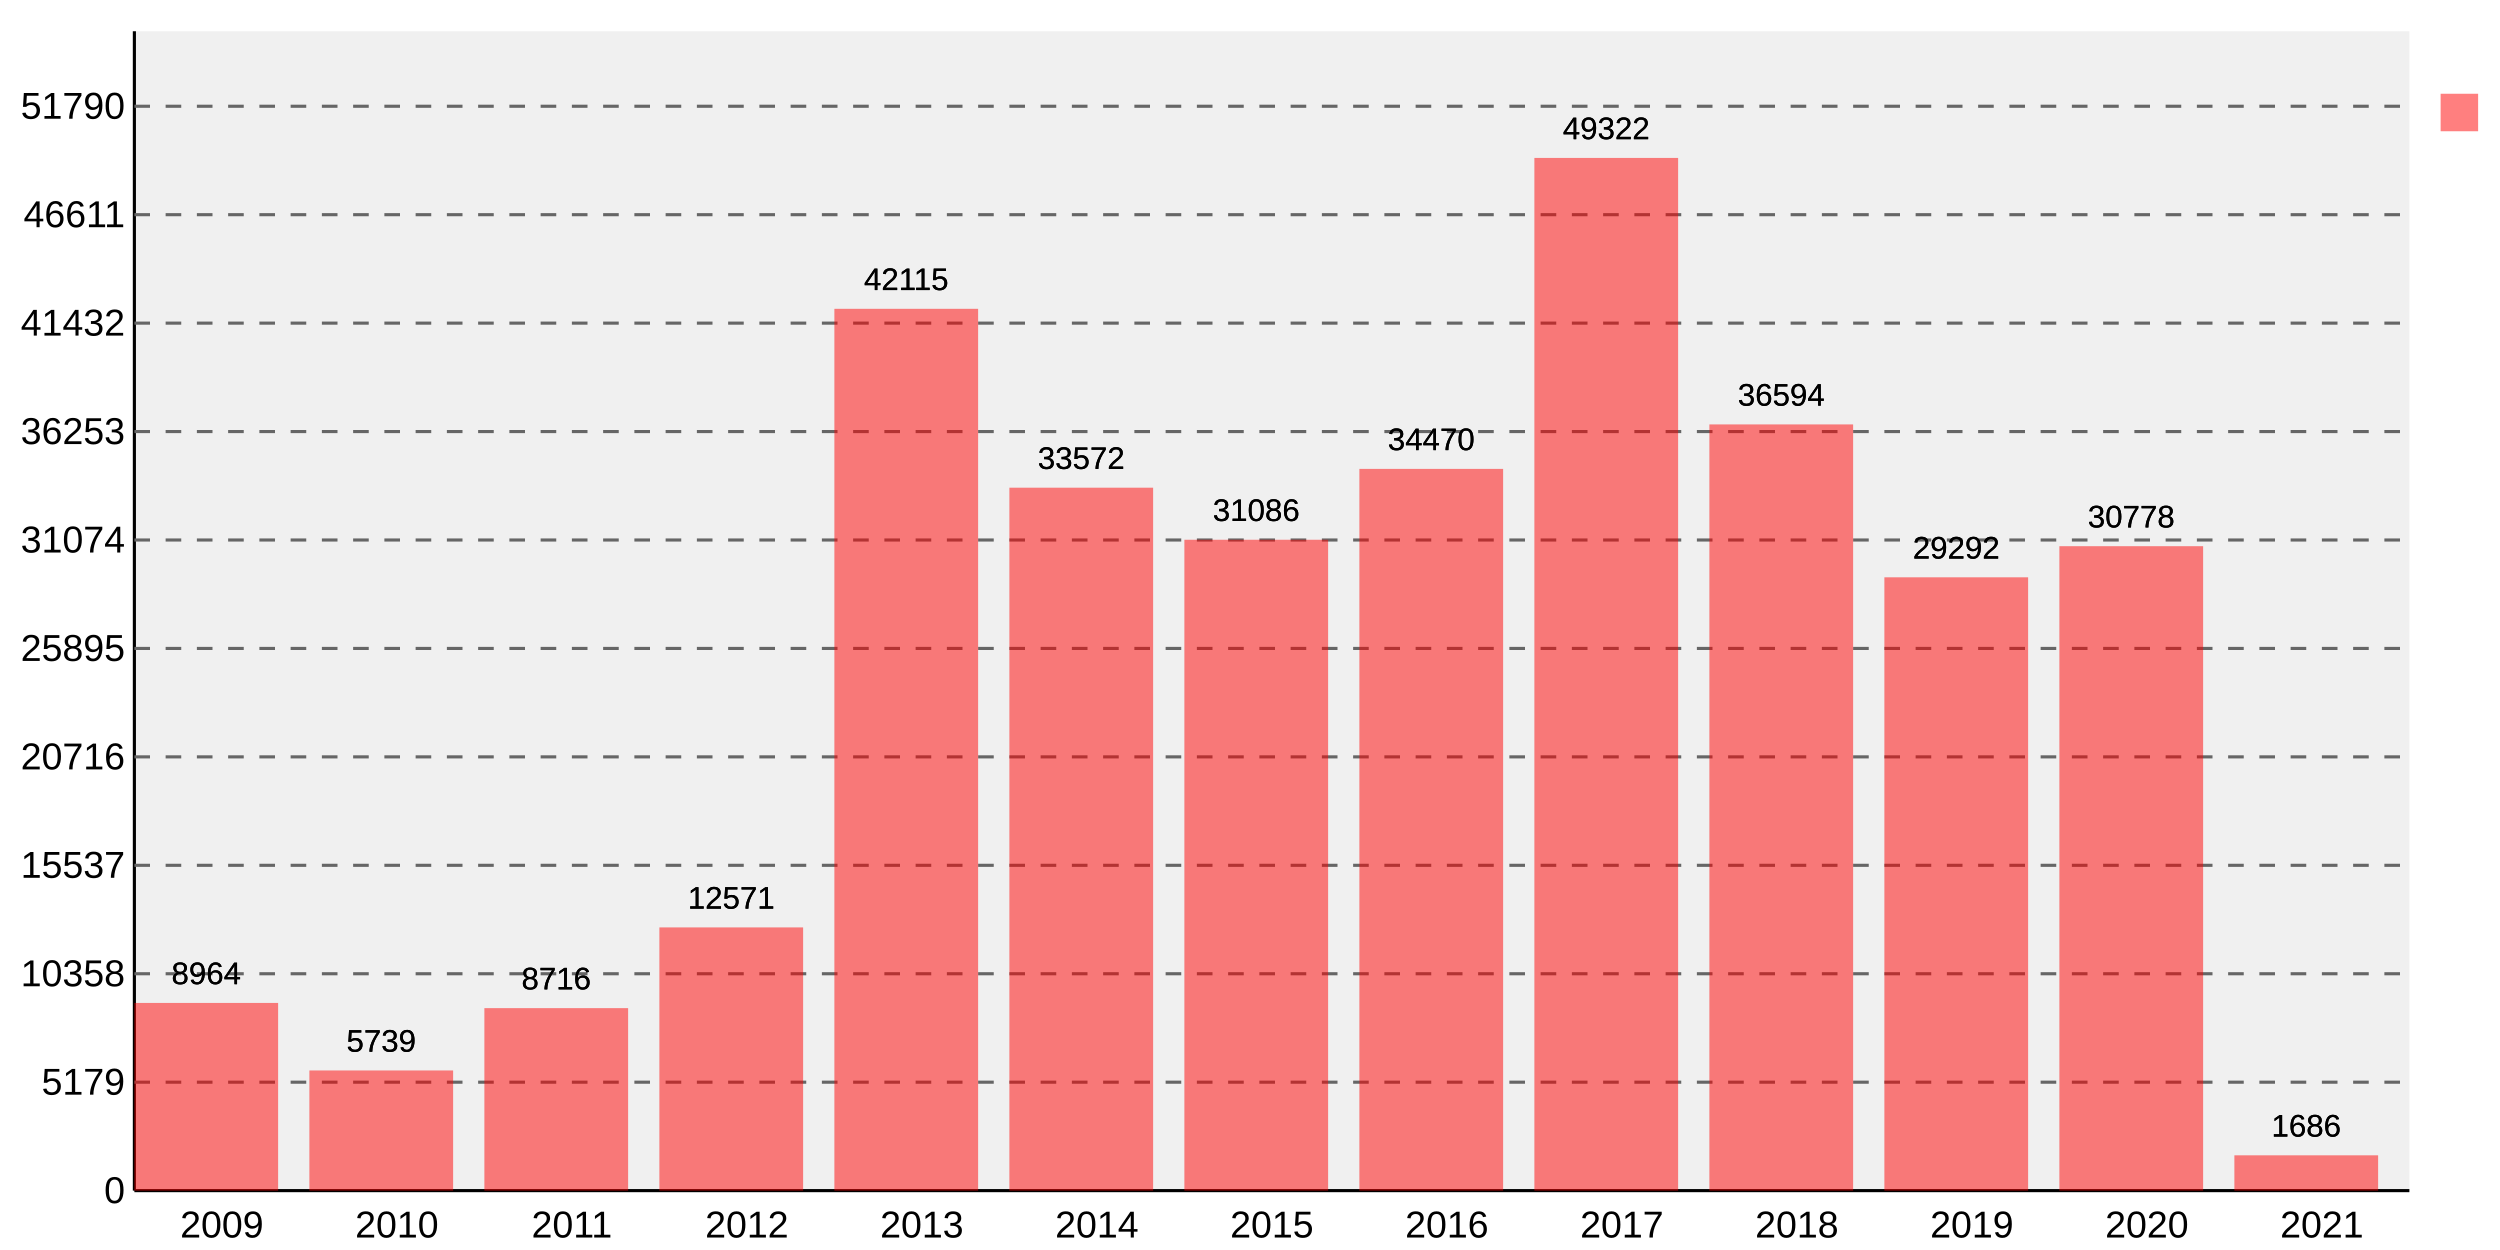
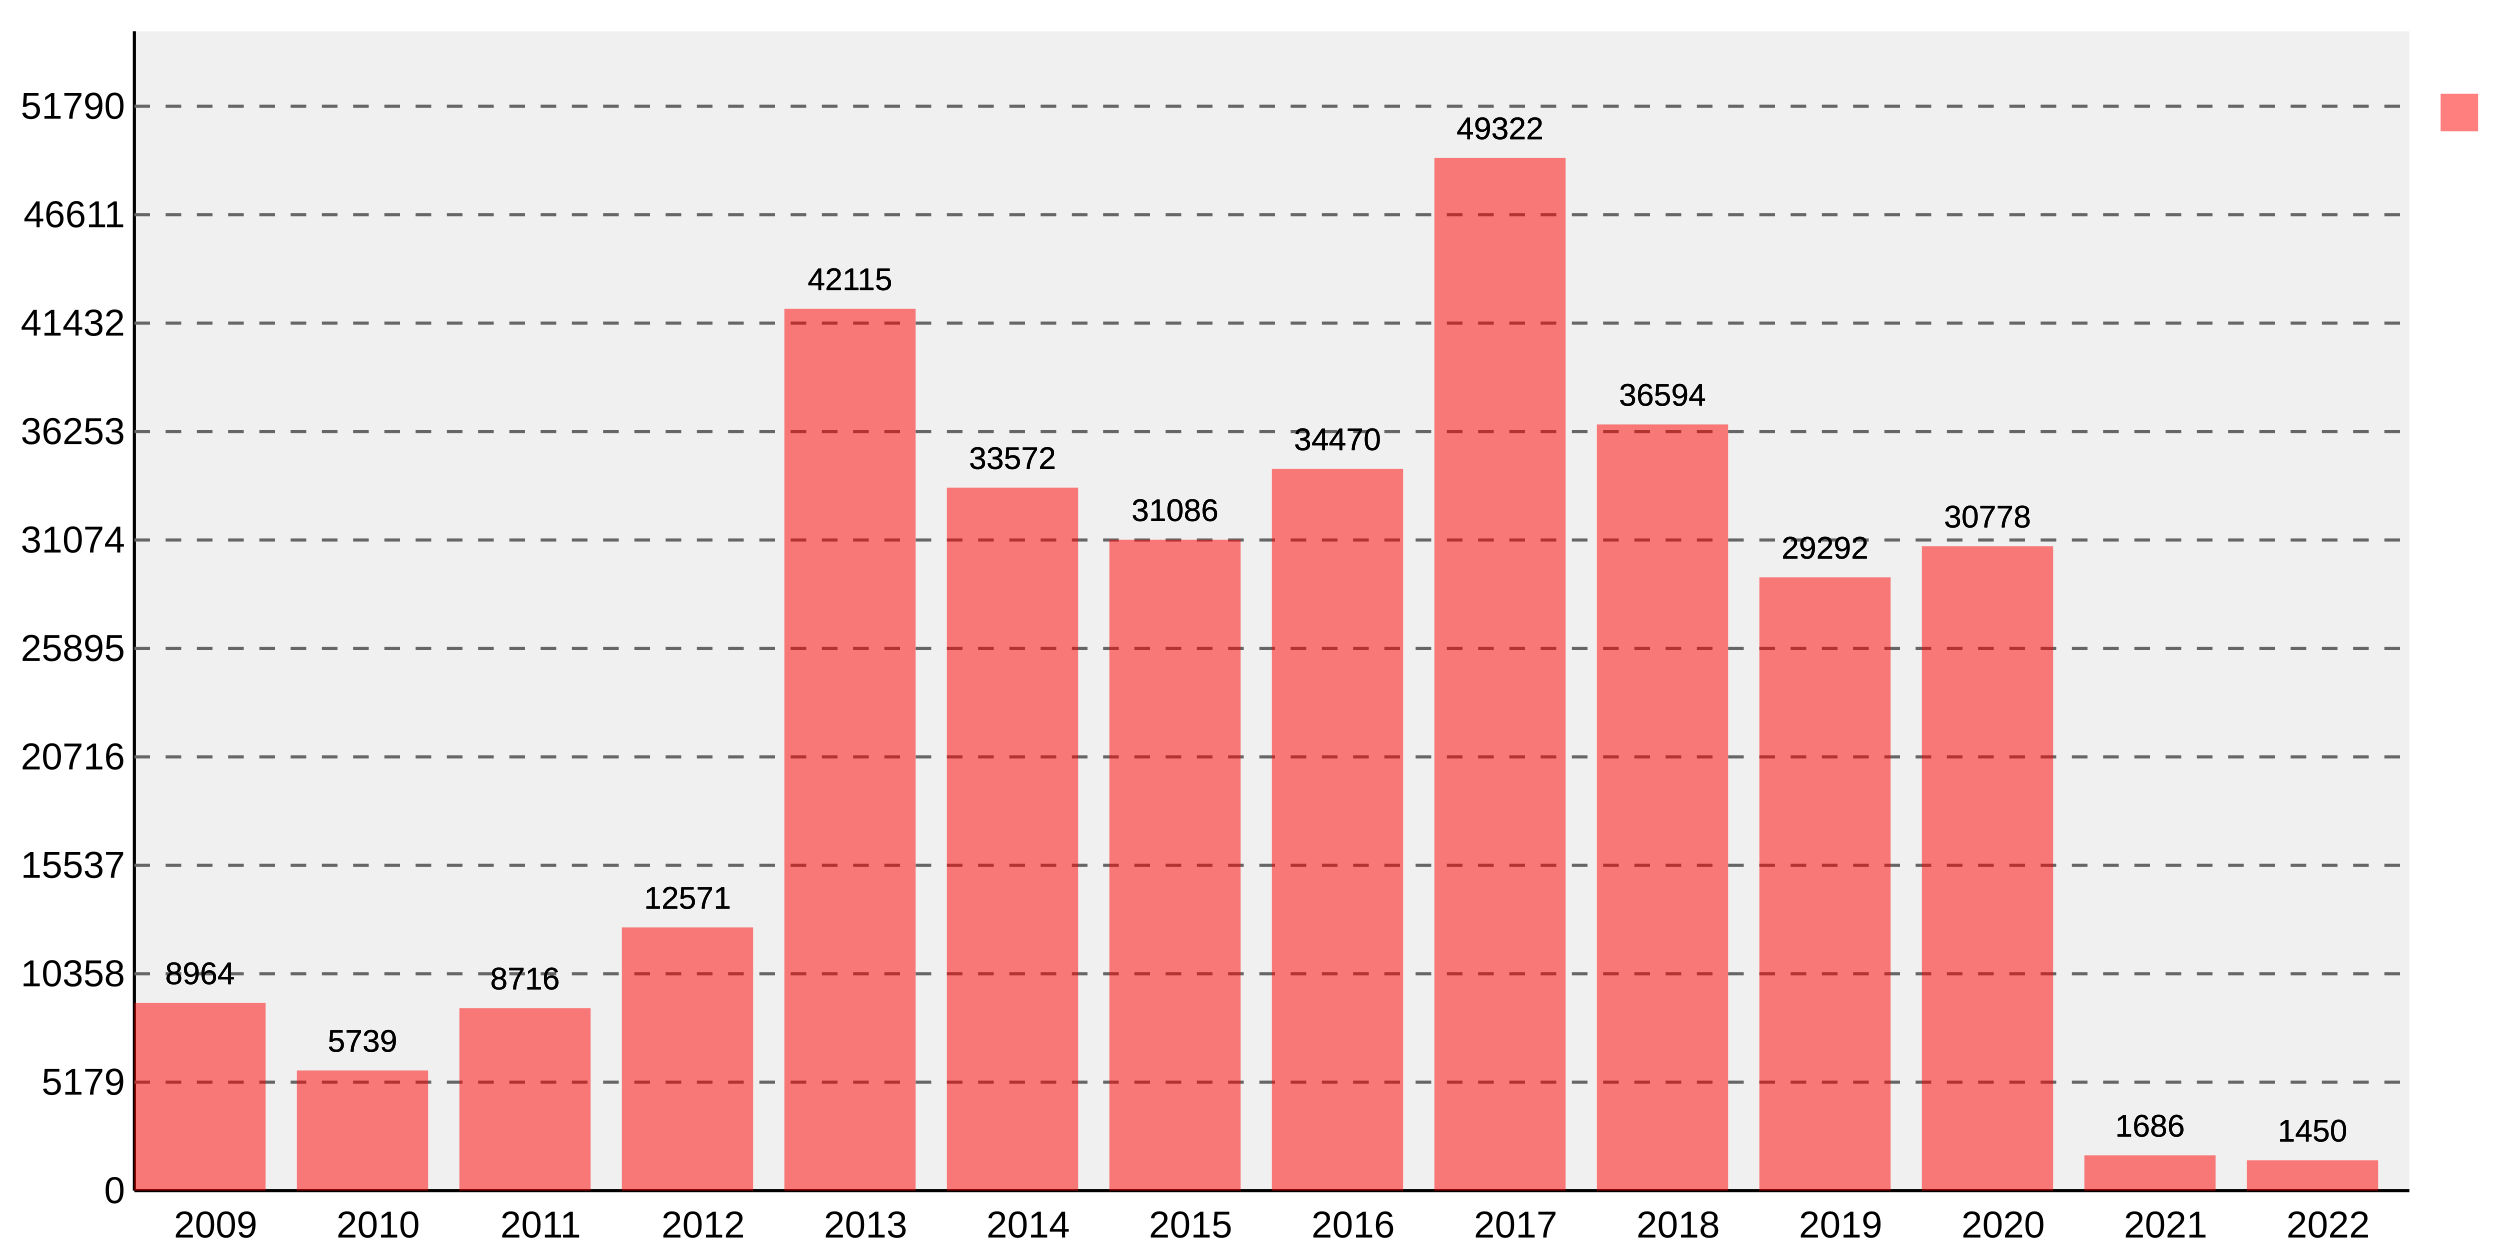
<svg xmlns="http://www.w3.org/2000/svg" viewBox="0 0 800 400">
  <defs>
    <style type="text/css">/*
Base styles for svg.charts.Graph
*/
.svgBackground {
    fill: #fff
    }
.graphBackground {
    fill: #f0f0f0
    }
/* graphs titles */
.mainTitle {
    text-anchor: middle;
    fill: #000;
    font-size: 16px;
    font-family: "Arial", sans-serif;
    font-weight: normal
    }
.subTitle {
    text-anchor: middle;
    fill: #999;
    font-size: 14px;
    font-family: "Arial", sans-serif;
    font-weight: normal
    }
.axis {
    stroke: #000;
    stroke-width: 1px
    }
.guideLines {
    stroke: #666;
    stroke-width: 1px;
    stroke-dasharray: 5, 5
    }
.xAxisLabels {
    text-anchor: middle;
    fill: #000;
    font-size: 12px;
    font-family: "Arial", sans-serif;
    font-weight: normal
    }
.yAxisLabels {
    text-anchor: end;
    fill: #000;
    font-size: 12px;
    font-family: "Arial", sans-serif;
    font-weight: normal
    }
.xAxisTitle {
    text-anchor: middle;
    fill: #f00;
    font-size: 14px;
    font-family: "Arial", sans-serif;
    font-weight: normal
    }
.yAxisTitle {
    fill: #f00;
    text-anchor: middle;
    font-size: 14px;
    font-family: "Arial", sans-serif;
    font-weight: normal
    }
.dataPointLabel {
    fill: #000;
    text-anchor: middle;
    font-size: 10px;
    font-family: "Arial", sans-serif;
    font-weight: normal
    }
.staggerGuideLine {
    fill: none;
    stroke: #000;
    stroke-width: 0.5px
    }
.keyText {
    fill: #000;
    text-anchor: start;
    font-size: 10px;
    font-family: "Arial", sans-serif;
    font-weight: normal
    }
/*
default fill styles for multiple datasets (probably only use a single
dataset on this graph though)
*/
.key1, .fill1 {
    fill: #f00;
    fill-opacity: 0.5;
    stroke: none;
    stroke-width: 0.5px
    }
.key2, .fill2 {
    fill: #00f;
    fill-opacity: 0.5;
    stroke: none;
    stroke-width: 1px
    }
.key3, .fill3 {
    fill: #0f0;
    fill-opacity: 0.5;
    stroke: none;
    stroke-width: 1px
    }
.key4, .fill4 {
    fill: #fc0;
    fill-opacity: 0.5;
    stroke: none;
    stroke-width: 1px
    }
.key5, .fill5 {
    fill: #0cf;
    fill-opacity: 0.5;
    stroke: none;
    stroke-width: 1px
    }
.key6, .fill6 {
    fill: #f0f;
    fill-opacity: 0.5;
    stroke: none;
    stroke-width: 1px
    }
.key7, .fill7 {
    fill: #0ff;
    fill-opacity: 0.5;
    stroke: none;
    stroke-width: 1px
    }
.key8, .fill8 {
    fill: #ff0;
    fill-opacity: 0.5;
    stroke: none;
    stroke-width: 1px
    }
.key9, .fill9 {
    fill: #c66;
    fill-opacity: 0.5;
    stroke: none;
    stroke-width: 1px
    }
.key10, .fill10 {
    fill: #639;
    fill-opacity: 0.5;
    stroke: none;
    stroke-width: 1px
    }
.key11, .fill11 {
    fill: #390;
    fill-opacity: 0.5;
    stroke: none;
    stroke-width: 1px
    }
.key12, .fill12 {
    fill: #96F;
    fill-opacity: 0.5;
    stroke: none;
    stroke-width: 1px
    }</style>
  </defs>
  <rect width="800" height="400" x="0" y="0" class="svgBackground" />
  <g transform="translate (43.0 10)">
    <rect x="0" y="0" width="728.0" height="371" class="graphBackground" />
    <path d="M 0 0 v371" class="axis" id="xAxis" />
    <path d="M 0 371 h728.0" class="axis" id="yAxis" />
-     <text class="xAxisLabels" x="28.0" y="386" style="text-anchor: middle">2009</text>
-     <text class="xAxisLabels" x="84.0" y="386" style="text-anchor: middle">2010</text>
-     <text class="xAxisLabels" x="140.0" y="386" style="text-anchor: middle">2011</text>
-     <text class="xAxisLabels" x="196.0" y="386" style="text-anchor: middle">2012</text>
-     <text class="xAxisLabels" x="252.0" y="386" style="text-anchor: middle">2013</text>
-     <text class="xAxisLabels" x="308.0" y="386" style="text-anchor: middle">2014</text>
-     <text class="xAxisLabels" x="364.0" y="386" style="text-anchor: middle">2015</text>
-     <text class="xAxisLabels" x="420.0" y="386" style="text-anchor: middle">2016</text>
-     <text class="xAxisLabels" x="476.0" y="386" style="text-anchor: middle">2017</text>
-     <text class="xAxisLabels" x="532.0" y="386" style="text-anchor: middle">2018</text>
-     <text class="xAxisLabels" x="588.0" y="386" style="text-anchor: middle">2019</text>
-     <text class="xAxisLabels" x="644.0" y="386" style="text-anchor: middle">2020</text>
-     <text class="xAxisLabels" x="700.0" y="386" style="text-anchor: middle">2021</text>
+     <text class="xAxisLabels" x="26.0" y="386" style="text-anchor: middle">2009</text>
+     <text class="xAxisLabels" x="78.0" y="386" style="text-anchor: middle">2010</text>
+     <text class="xAxisLabels" x="130.0" y="386" style="text-anchor: middle">2011</text>
+     <text class="xAxisLabels" x="182.0" y="386" style="text-anchor: middle">2012</text>
+     <text class="xAxisLabels" x="234.0" y="386" style="text-anchor: middle">2013</text>
+     <text class="xAxisLabels" x="286.0" y="386" style="text-anchor: middle">2014</text>
+     <text class="xAxisLabels" x="338.0" y="386" style="text-anchor: middle">2015</text>
+     <text class="xAxisLabels" x="390.0" y="386" style="text-anchor: middle">2016</text>
+     <text class="xAxisLabels" x="442.0" y="386" style="text-anchor: middle">2017</text>
+     <text class="xAxisLabels" x="494.0" y="386" style="text-anchor: middle">2018</text>
+     <text class="xAxisLabels" x="546.0" y="386" style="text-anchor: middle">2019</text>
+     <text class="xAxisLabels" x="598.0" y="386" style="text-anchor: middle">2020</text>
+     <text class="xAxisLabels" x="650.0" y="386" style="text-anchor: middle">2021</text>
+     <text class="xAxisLabels" x="702.0" y="386" style="text-anchor: middle">2022</text>
    <text class="yAxisLabels" x="-3" y="375.0" style="text-anchor: end">0</text>
    <text class="yAxisLabels" x="-3" y="340.3" style="text-anchor: end">5179</text>
    <text class="yAxisLabels" x="-3" y="305.6" style="text-anchor: end">10358</text>
    <text class="yAxisLabels" x="-3" y="270.9" style="text-anchor: end">15537</text>
    <text class="yAxisLabels" x="-3" y="236.2" style="text-anchor: end">20716</text>
    <text class="yAxisLabels" x="-3" y="201.5" style="text-anchor: end">25895</text>
    <text class="yAxisLabels" x="-3" y="166.8" style="text-anchor: end">31074</text>
    <text class="yAxisLabels" x="-3" y="132.1" style="text-anchor: end">36253</text>
    <text class="yAxisLabels" x="-3" y="97.4" style="text-anchor: end">41432</text>
    <text class="yAxisLabels" x="-3" y="62.7" style="text-anchor: end">46611</text>
    <text class="yAxisLabels" x="-3" y="28.0" style="text-anchor: end">51790</text>
    <path d="M 0 336.3 h728.0" class="guideLines" />
    <path d="M 0 301.6 h728.0" class="guideLines" />
    <path d="M 0 266.9 h728.0" class="guideLines" />
    <path d="M 0 232.2 h728.0" class="guideLines" />
    <path d="M 0 197.5 h728.0" class="guideLines" />
    <path d="M 0 162.8 h728.0" class="guideLines" />
    <path d="M 0 128.1 h728.0" class="guideLines" />
    <path d="M 0 93.4 h728.0" class="guideLines" />
    <path d="M 0 58.7 h728.0" class="guideLines" />
    <path d="M 0 24.0 h728.0" class="guideLines" />
-     <rect x="0.0" y="310.94" width="46.0" height="60.06" class="fill1" />
-     <rect x="56.0" y="332.548" width="46.0" height="38.452" class="fill1" />
-     <rect x="112.0" y="312.602" width="46.0" height="58.398" class="fill1" />
-     <rect x="168.0" y="286.773" width="46.0" height="84.227" class="fill1" />
-     <rect x="224.0" y="88.824" width="46.0" height="282.176" class="fill1" />
-     <rect x="280.0" y="146.063" width="46.0" height="224.937" class="fill1" />
-     <rect x="336.0" y="162.72" width="46.0" height="208.28" class="fill1" />
-     <rect x="392.0" y="140.046" width="46.0" height="230.954" class="fill1" />
-     <rect x="448.0" y="40.536" width="46.0" height="330.464" class="fill1" />
-     <rect x="504.0" y="125.815" width="46.0" height="245.185" class="fill1" />
-     <rect x="560.0" y="174.74" width="46.0" height="196.26" class="fill1" />
-     <rect x="616.0" y="164.783" width="46.0" height="206.217" class="fill1" />
-     <rect x="672.0" y="359.704" width="46.0" height="11.296" class="fill1" />
+     <rect x="0.0" y="310.94" width="42.0" height="60.06" class="fill1" />
+     <rect x="52.0" y="332.548" width="42.0" height="38.452" class="fill1" />
+     <rect x="104.0" y="312.602" width="42.0" height="58.398" class="fill1" />
+     <rect x="156.0" y="286.773" width="42.0" height="84.227" class="fill1" />
+     <rect x="208.0" y="88.824" width="42.0" height="282.176" class="fill1" />
+     <rect x="260.0" y="146.063" width="42.0" height="224.937" class="fill1" />
+     <rect x="312.0" y="162.72" width="42.0" height="208.28" class="fill1" />
+     <rect x="364.0" y="140.046" width="42.0" height="230.954" class="fill1" />
+     <rect x="416.0" y="40.536" width="42.0" height="330.464" class="fill1" />
+     <rect x="468.0" y="125.815" width="42.0" height="245.185" class="fill1" />
+     <rect x="520.0" y="174.74" width="42.0" height="196.26" class="fill1" />
+     <rect x="572.0" y="164.783" width="42.0" height="206.217" class="fill1" />
+     <rect x="624.0" y="359.704" width="42.0" height="11.296" class="fill1" />
+     <rect x="676.0" y="361.285" width="42.0" height="9.715" class="fill1" />
    <g>
-       <text x="23.0" y="304.94" class="dataPointLabel" style="None stroke: #fff; stroke-width: 2;">8964</text>
-       <text x="23.0" y="304.94" class="dataPointLabel">8964</text>
-       <text x="79.0" y="326.548" class="dataPointLabel" style="None stroke: #fff; stroke-width: 2;">5739</text>
-       <text x="79.0" y="326.548" class="dataPointLabel">5739</text>
-       <text x="135.0" y="306.602" class="dataPointLabel" style="None stroke: #fff; stroke-width: 2;">8716</text>
-       <text x="135.0" y="306.602" class="dataPointLabel">8716</text>
-       <text x="191.0" y="280.773" class="dataPointLabel" style="None stroke: #fff; stroke-width: 2;">12571</text>
-       <text x="191.0" y="280.773" class="dataPointLabel">12571</text>
-       <text x="247.0" y="82.824" class="dataPointLabel" style="None stroke: #fff; stroke-width: 2;">42115</text>
-       <text x="247.0" y="82.824" class="dataPointLabel">42115</text>
-       <text x="303.0" y="140.063" class="dataPointLabel" style="None stroke: #fff; stroke-width: 2;">33572</text>
-       <text x="303.0" y="140.063" class="dataPointLabel">33572</text>
-       <text x="359.0" y="156.72" class="dataPointLabel" style="None stroke: #fff; stroke-width: 2;">31086</text>
-       <text x="359.0" y="156.72" class="dataPointLabel">31086</text>
-       <text x="415.0" y="134.046" class="dataPointLabel" style="None stroke: #fff; stroke-width: 2;">34470</text>
-       <text x="415.0" y="134.046" class="dataPointLabel">34470</text>
-       <text x="471.0" y="34.536" class="dataPointLabel" style="None stroke: #fff; stroke-width: 2;">49322</text>
-       <text x="471.0" y="34.536" class="dataPointLabel">49322</text>
-       <text x="527.0" y="119.815" class="dataPointLabel" style="None stroke: #fff; stroke-width: 2;">36594</text>
-       <text x="527.0" y="119.815" class="dataPointLabel">36594</text>
-       <text x="583.0" y="168.74" class="dataPointLabel" style="None stroke: #fff; stroke-width: 2;">29292</text>
-       <text x="583.0" y="168.74" class="dataPointLabel">29292</text>
-       <text x="639.0" y="158.783" class="dataPointLabel" style="None stroke: #fff; stroke-width: 2;">30778</text>
-       <text x="639.0" y="158.783" class="dataPointLabel">30778</text>
-       <text x="695.0" y="353.704" class="dataPointLabel" style="None stroke: #fff; stroke-width: 2;">1686</text>
-       <text x="695.0" y="353.704" class="dataPointLabel">1686</text>
+       <text x="21.0" y="304.94" class="dataPointLabel" style="None stroke: #fff; stroke-width: 2;">8964</text>
+       <text x="21.0" y="304.94" class="dataPointLabel">8964</text>
+       <text x="73.0" y="326.548" class="dataPointLabel" style="None stroke: #fff; stroke-width: 2;">5739</text>
+       <text x="73.0" y="326.548" class="dataPointLabel">5739</text>
+       <text x="125.0" y="306.602" class="dataPointLabel" style="None stroke: #fff; stroke-width: 2;">8716</text>
+       <text x="125.0" y="306.602" class="dataPointLabel">8716</text>
+       <text x="177.0" y="280.773" class="dataPointLabel" style="None stroke: #fff; stroke-width: 2;">12571</text>
+       <text x="177.0" y="280.773" class="dataPointLabel">12571</text>
+       <text x="229.0" y="82.824" class="dataPointLabel" style="None stroke: #fff; stroke-width: 2;">42115</text>
+       <text x="229.0" y="82.824" class="dataPointLabel">42115</text>
+       <text x="281.0" y="140.063" class="dataPointLabel" style="None stroke: #fff; stroke-width: 2;">33572</text>
+       <text x="281.0" y="140.063" class="dataPointLabel">33572</text>
+       <text x="333.0" y="156.72" class="dataPointLabel" style="None stroke: #fff; stroke-width: 2;">31086</text>
+       <text x="333.0" y="156.72" class="dataPointLabel">31086</text>
+       <text x="385.0" y="134.046" class="dataPointLabel" style="None stroke: #fff; stroke-width: 2;">34470</text>
+       <text x="385.0" y="134.046" class="dataPointLabel">34470</text>
+       <text x="437.0" y="34.536" class="dataPointLabel" style="None stroke: #fff; stroke-width: 2;">49322</text>
+       <text x="437.0" y="34.536" class="dataPointLabel">49322</text>
+       <text x="489.0" y="119.815" class="dataPointLabel" style="None stroke: #fff; stroke-width: 2;">36594</text>
+       <text x="489.0" y="119.815" class="dataPointLabel">36594</text>
+       <text x="541.0" y="168.74" class="dataPointLabel" style="None stroke: #fff; stroke-width: 2;">29292</text>
+       <text x="541.0" y="168.74" class="dataPointLabel">29292</text>
+       <text x="593.0" y="158.783" class="dataPointLabel" style="None stroke: #fff; stroke-width: 2;">30778</text>
+       <text x="593.0" y="158.783" class="dataPointLabel">30778</text>
+       <text x="645.0" y="353.704" class="dataPointLabel" style="None stroke: #fff; stroke-width: 2;">1686</text>
+       <text x="645.0" y="353.704" class="dataPointLabel">1686</text>
+       <text x="697.0" y="355.285" class="dataPointLabel" style="None stroke: #fff; stroke-width: 2;">1450</text>
+       <text x="697.0" y="355.285" class="dataPointLabel">1450</text>
    </g>
  </g>
  <g transform="translate(781 30)">
    <rect x="0" y="0" width="12" height="12" class="key1" />
    <text x="17" y="12" class="keyText" />
  </g>
</svg>
